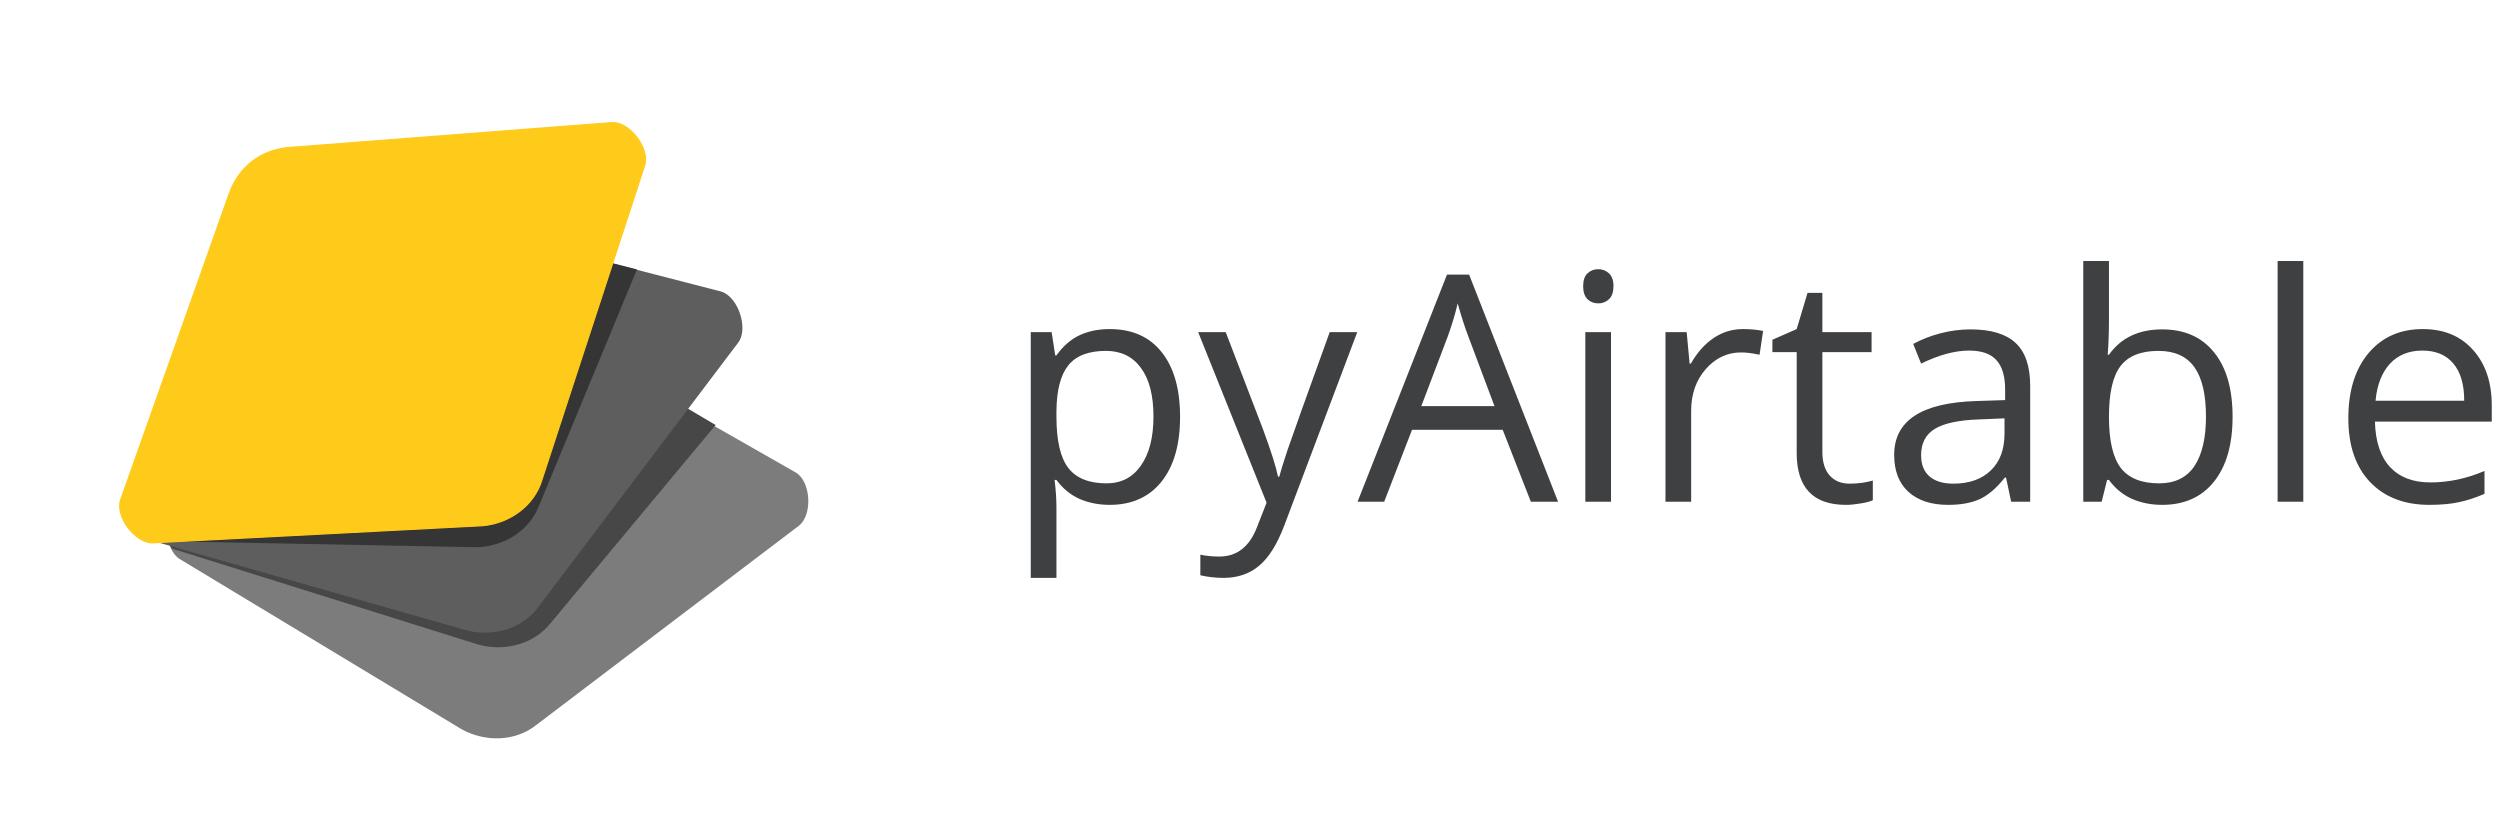
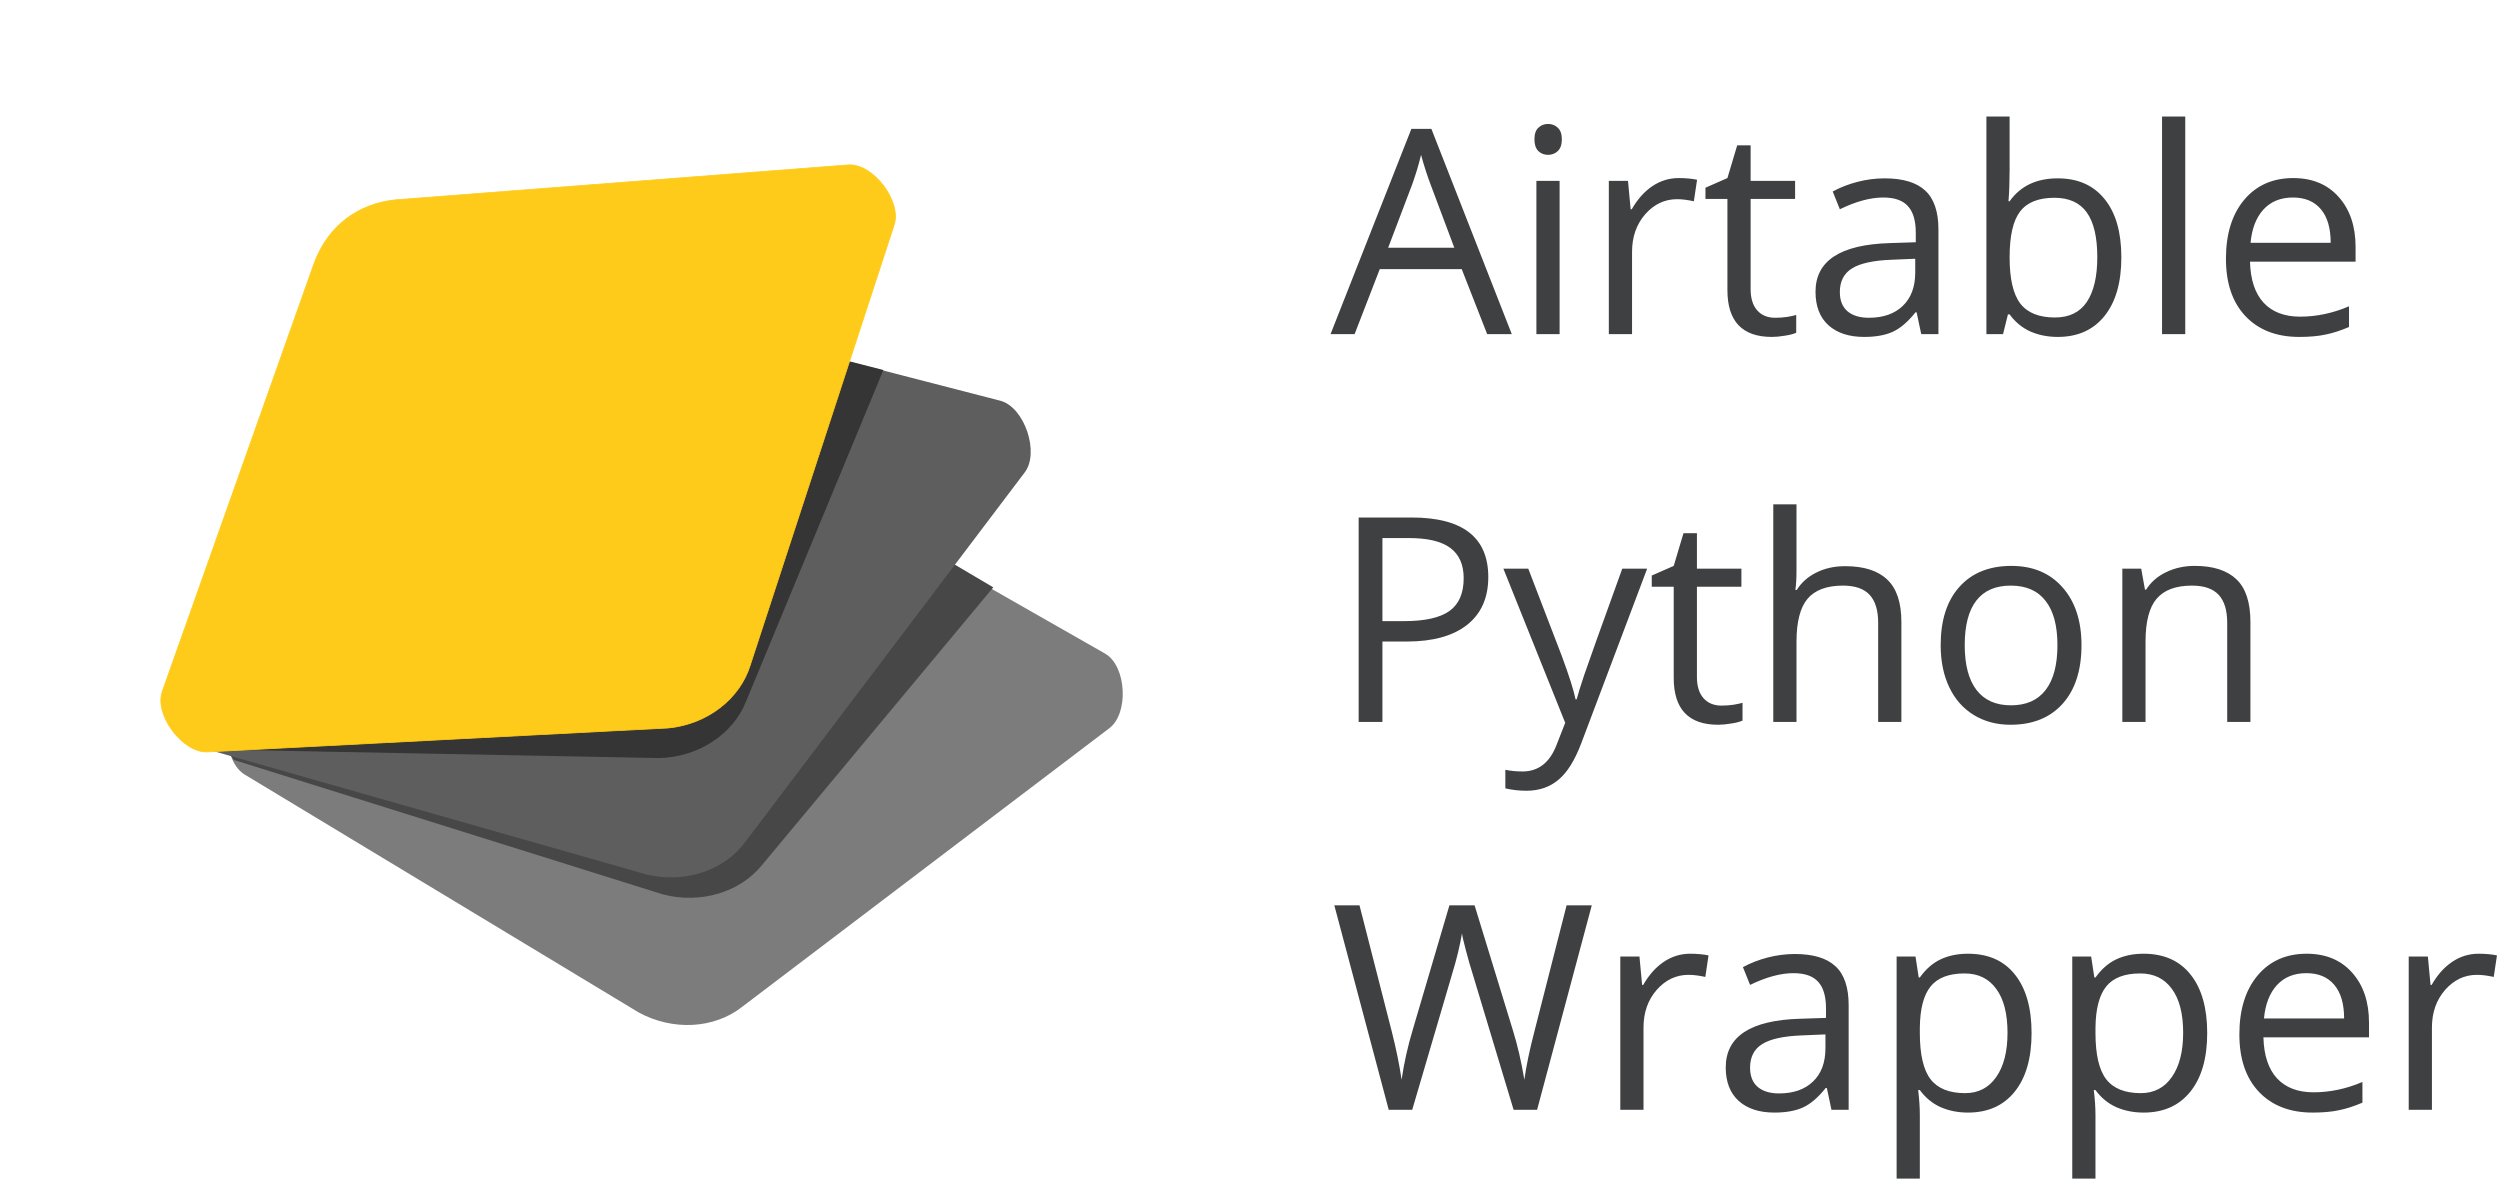
- <svg xmlns="http://www.w3.org/2000/svg" width="284" height="95" viewBox="0 0 284 95" fill="none">
-   <path d="M52.456 82.853C55.232 84.366 58.594 84.186 60.862 82.403L90.714 59.753C92.338 58.558 92.138 54.691 90.4 53.676L58.439 35.45C55.663 33.937 52.637 34.099 50.033 35.9L20.125 57.444C18.5 58.64 18.7 62.506 20.438 63.521L52.456 82.853Z" fill="#7C7C7C" />
-   <path d="M58.303 34.706C55.526 33.21 52.492 33.383 49.875 35.187L19.816 56.756C18.383 57.807 18.353 60.902 19.544 62.321L54.405 73.246C57.463 74.058 60.704 73.094 62.509 70.837L81.295 48.282L58.303 34.706Z" fill="#474747" />
-   <path d="M53.132 71.642C56.23 72.378 59.434 71.308 61.142 68.966L83.841 38.947C85.087 37.35 83.839 33.634 81.88 33.108L45.988 23.844C42.89 23.108 40.007 24.072 37.978 26.521L14.922 55.478C13.677 57.075 14.925 60.791 16.883 61.317L53.132 71.642Z" fill="#5E5E5E" />
-   <path d="M45.957 23.849C42.865 23.121 39.984 24.085 37.955 26.527L14.887 55.404C13.641 56.997 14.882 60.696 16.837 61.217L17.709 61.464L54.134 62.165C57.308 62.086 60.133 60.237 61.195 57.544L72.358 30.608L45.957 23.849Z" fill="#353535" />
-   <path d="M54.86 59.718C58.012 59.414 60.681 57.364 61.534 54.594L73.225 18.823C73.883 16.908 71.512 13.791 69.501 13.927L32.751 16.76C29.599 17.065 27.197 18.909 26.077 21.885L13.708 56.766C13.051 58.681 15.421 61.797 17.433 61.662L54.86 59.718Z" fill="#FFCB1A" stroke="#FFCB1A" stroke-width="0.133" stroke-miterlimit="10" />
-   <path d="M126.058 57.352C124.805 57.352 123.656 57.123 122.613 56.666C121.582 56.197 120.715 55.482 120.012 54.522H119.801C119.941 55.647 120.012 56.713 120.012 57.721V65.648H117.094V37.734H119.467L119.871 40.371H120.012C120.762 39.316 121.635 38.555 122.631 38.086C123.627 37.617 124.769 37.383 126.058 37.383C128.613 37.383 130.582 38.256 131.965 40.002C133.359 41.748 134.056 44.197 134.056 47.35C134.056 50.514 133.347 52.975 131.929 54.732C130.523 56.478 128.566 57.352 126.058 57.352ZM125.637 39.861C123.668 39.861 122.244 40.406 121.365 41.496C120.486 42.586 120.035 44.32 120.012 46.699V47.35C120.012 50.057 120.463 51.996 121.365 53.168C122.267 54.328 123.715 54.908 125.707 54.908C127.371 54.908 128.672 54.234 129.609 52.887C130.558 51.539 131.033 49.682 131.033 47.315C131.033 44.912 130.558 43.072 129.609 41.795C128.672 40.506 127.347 39.861 125.637 39.861ZM136.113 37.734H139.242L143.461 48.721C144.386 51.228 144.961 53.039 145.183 54.152H145.324C145.476 53.555 145.793 52.535 146.273 51.094C146.765 49.641 148.359 45.188 151.054 37.734H154.183L145.904 59.672C145.084 61.84 144.123 63.375 143.021 64.277C141.931 65.191 140.59 65.648 138.996 65.648C138.105 65.648 137.226 65.549 136.359 65.35V63.012C137.004 63.152 137.724 63.223 138.521 63.223C140.525 63.223 141.955 62.098 142.81 59.848L143.882 57.105L136.113 37.734ZM173.906 57L170.706 48.826H160.406L157.242 57H154.218L164.378 31.195H166.892L176.999 57H173.906ZM169.775 46.137L166.786 38.174C166.4 37.166 166.001 35.93 165.591 34.465C165.333 35.59 164.964 36.826 164.484 38.174L161.46 46.137H169.775ZM183.011 57H180.093V37.734H183.011V57ZM179.847 32.514C179.847 31.846 180.011 31.359 180.339 31.055C180.667 30.738 181.077 30.58 181.569 30.58C182.038 30.58 182.443 30.738 182.782 31.055C183.122 31.371 183.292 31.857 183.292 32.514C183.292 33.17 183.122 33.662 182.782 33.99C182.443 34.307 182.038 34.465 181.569 34.465C181.077 34.465 180.667 34.307 180.339 33.99C180.011 33.662 179.847 33.17 179.847 32.514ZM197.987 37.383C198.843 37.383 199.61 37.453 200.29 37.594L199.886 40.301C199.089 40.125 198.386 40.037 197.776 40.037C196.218 40.037 194.882 40.67 193.769 41.935C192.667 43.201 192.116 44.777 192.116 46.664V57H189.198V37.734H191.606L191.94 41.303H192.081C192.796 40.049 193.657 39.082 194.665 38.402C195.673 37.723 196.78 37.383 197.987 37.383ZM210.116 54.943C210.632 54.943 211.13 54.908 211.61 54.838C212.091 54.756 212.471 54.674 212.753 54.592V56.824C212.436 56.977 211.968 57.1 211.346 57.193C210.737 57.299 210.186 57.352 209.694 57.352C205.968 57.352 204.104 55.389 204.104 51.463V40.002H201.345V38.596L204.104 37.383L205.335 33.27H207.022V37.734H212.612V40.002H207.022V51.34C207.022 52.5 207.298 53.391 207.848 54.012C208.399 54.633 209.155 54.943 210.116 54.943ZM228.467 57L227.887 54.258H227.747C226.786 55.465 225.825 56.285 224.864 56.719C223.915 57.141 222.725 57.352 221.296 57.352C219.385 57.352 217.885 56.859 216.796 55.875C215.718 54.891 215.178 53.49 215.178 51.674C215.178 47.783 218.29 45.744 224.512 45.557L227.782 45.451V44.256C227.782 42.744 227.454 41.631 226.797 40.916C226.153 40.19 225.116 39.826 223.686 39.826C222.081 39.826 220.264 40.318 218.237 41.303L217.341 39.07C218.29 38.555 219.327 38.15 220.452 37.857C221.589 37.565 222.725 37.418 223.862 37.418C226.159 37.418 227.858 37.928 228.96 38.947C230.073 39.967 230.629 41.602 230.629 43.852V57H228.467ZM221.876 54.943C223.692 54.943 225.116 54.445 226.147 53.449C227.19 52.453 227.712 51.059 227.712 49.266V47.525L224.794 47.648C222.473 47.73 220.798 48.094 219.766 48.738C218.747 49.371 218.237 50.361 218.237 51.709C218.237 52.764 218.553 53.566 219.186 54.117C219.831 54.668 220.727 54.943 221.876 54.943ZM245.623 37.418C248.155 37.418 250.117 38.285 251.512 40.02C252.918 41.742 253.621 44.185 253.621 47.35C253.621 50.514 252.912 52.975 251.494 54.732C250.088 56.478 248.131 57.352 245.623 57.352C244.37 57.352 243.221 57.123 242.178 56.666C241.147 56.197 240.28 55.482 239.577 54.522H239.366L238.75 57H236.659V29.648H239.577V36.293C239.577 37.781 239.53 39.117 239.436 40.301H239.577C240.936 38.379 242.952 37.418 245.623 37.418ZM245.202 39.861C243.209 39.861 241.774 40.435 240.895 41.584C240.016 42.721 239.577 44.643 239.577 47.35C239.577 50.057 240.028 51.996 240.93 53.168C241.832 54.328 243.28 54.908 245.272 54.908C247.065 54.908 248.401 54.258 249.28 52.957C250.158 51.645 250.598 49.764 250.598 47.315C250.598 44.807 250.158 42.938 249.28 41.707C248.401 40.477 247.041 39.861 245.202 39.861ZM261.654 57H258.737V29.648H261.654V57ZM275.98 57.352C273.133 57.352 270.883 56.484 269.231 54.75C267.59 53.016 266.77 50.607 266.77 47.525C266.77 44.42 267.531 41.953 269.055 40.125C270.59 38.297 272.646 37.383 275.225 37.383C277.639 37.383 279.549 38.18 280.955 39.773C282.361 41.355 283.064 43.447 283.064 46.049V47.895H269.793C269.852 50.156 270.42 51.873 271.498 53.045C272.588 54.217 274.117 54.803 276.086 54.803C278.16 54.803 280.211 54.369 282.238 53.502V56.103C281.207 56.549 280.228 56.865 279.303 57.053C278.389 57.252 277.281 57.352 275.98 57.352ZM275.189 39.826C273.643 39.826 272.406 40.33 271.48 41.338C270.566 42.346 270.027 43.74 269.863 45.522H279.935C279.935 43.682 279.525 42.275 278.705 41.303C277.885 40.318 276.713 39.826 275.189 39.826Z" fill="#3F4042" />
+ <svg xmlns="http://www.w3.org/2000/svg" width="419" height="198" viewBox="0 0 419 198" fill="none">
+   <path d="M107.043 169.686C112.763 172.804 119.693 172.433 124.367 168.757L185.885 122.08C189.232 119.618 188.821 111.649 185.239 109.558L119.372 71.995C113.653 68.877 107.416 69.211 102.049 72.923L40.413 117.323C37.066 119.786 37.477 127.755 41.059 129.846L107.043 169.686Z" fill="#7C7C7C" />
+   <path d="M119.092 70.464C113.37 67.379 107.117 67.736 101.723 71.453L39.777 115.905C36.823 118.07 36.762 124.448 39.216 127.373L111.059 149.887C117.361 151.56 124.04 149.575 127.76 144.924L166.475 98.44L119.092 70.464Z" fill="#474747" />
+   <path d="M108.436 146.582C114.821 148.099 121.423 145.894 124.943 141.067L171.722 79.203C174.289 75.912 171.717 68.253 167.681 67.169L93.713 48.079C87.329 46.562 81.386 48.547 77.206 53.594L29.692 113.271C27.125 116.561 29.697 124.22 33.733 125.305L108.436 146.582Z" fill="#5E5E5E" />
+   <path d="M93.649 48.089C87.276 46.588 81.34 48.574 77.158 53.607L29.619 113.119C27.051 116.4 29.608 124.023 33.637 125.098L35.435 125.607L110.502 127.051C117.043 126.889 122.863 123.079 125.052 117.527L148.057 62.017L93.649 48.089Z" fill="#353535" />
+   <path d="M111.997 122.009C118.492 121.381 123.993 117.157 125.75 111.449L149.845 37.73C151.2 33.783 146.314 27.361 142.169 27.64L66.433 33.479C59.938 34.107 54.987 37.908 52.679 44.04L27.189 115.925C25.834 119.871 30.719 126.292 34.865 126.015L111.997 122.009Z" fill="#FFCB1A" stroke="#FFCB1A" stroke-width="0.133" stroke-miterlimit="10" />
+   <path d="M249.25 56L244.984 45.102H231.25L227.031 56H223L236.547 21.594H239.898L253.375 56H249.25ZM243.742 41.516L239.758 30.898C239.242 29.555 238.711 27.906 238.164 25.953C237.82 27.453 237.328 29.102 236.687 30.898L232.656 41.516H243.742ZM261.39 56H257.5V30.312H261.39V56ZM257.171 23.352C257.171 22.461 257.39 21.812 257.828 21.406C258.265 20.984 258.812 20.773 259.468 20.773C260.093 20.773 260.632 20.984 261.085 21.406C261.539 21.828 261.765 22.477 261.765 23.352C261.765 24.227 261.539 24.883 261.085 25.32C260.632 25.742 260.093 25.953 259.468 25.953C258.812 25.953 258.265 25.742 257.828 25.32C257.39 24.883 257.171 24.227 257.171 23.352ZM281.359 29.844C282.499 29.844 283.523 29.938 284.429 30.125L283.89 33.734C282.827 33.5 281.89 33.383 281.077 33.383C278.999 33.383 277.218 34.227 275.734 35.914C274.265 37.602 273.531 39.703 273.531 42.219V56H269.64V30.312H272.851L273.296 35.07H273.484C274.437 33.398 275.585 32.109 276.929 31.203C278.273 30.297 279.749 29.844 281.359 29.844ZM297.53 53.258C298.218 53.258 298.882 53.211 299.523 53.117C300.163 53.008 300.671 52.898 301.046 52.789V55.766C300.624 55.969 299.999 56.133 299.171 56.258C298.358 56.398 297.624 56.469 296.968 56.469C291.999 56.469 289.515 53.852 289.515 48.617V33.336H285.835V31.461L289.515 29.844L291.155 24.359H293.405V30.312H300.858V33.336H293.405V48.453C293.405 50 293.773 51.188 294.507 52.016C295.241 52.844 296.249 53.258 297.53 53.258ZM321.999 56L321.225 52.344H321.038C319.757 53.953 318.475 55.047 317.194 55.625C315.929 56.188 314.343 56.469 312.436 56.469C309.89 56.469 307.89 55.812 306.436 54.5C304.999 53.188 304.28 51.32 304.28 48.898C304.28 43.711 308.429 40.992 316.725 40.742L321.085 40.602V39.008C321.085 36.992 320.647 35.508 319.772 34.555C318.913 33.586 317.53 33.102 315.624 33.102C313.483 33.102 311.061 33.758 308.358 35.07L307.163 32.094C308.429 31.406 309.811 30.867 311.311 30.477C312.827 30.086 314.343 29.891 315.858 29.891C318.921 29.891 321.186 30.57 322.655 31.93C324.139 33.289 324.882 35.469 324.882 38.469V56H321.999ZM313.21 53.258C315.632 53.258 317.53 52.594 318.905 51.266C320.296 49.938 320.991 48.078 320.991 45.688V43.367L317.1 43.531C314.007 43.641 311.772 44.125 310.397 44.984C309.038 45.828 308.358 47.148 308.358 48.945C308.358 50.352 308.78 51.422 309.624 52.156C310.483 52.891 311.679 53.258 313.21 53.258ZM344.874 29.891C348.248 29.891 350.866 31.047 352.725 33.359C354.6 35.656 355.537 38.914 355.537 43.133C355.537 47.352 354.592 50.633 352.702 52.977C350.827 55.305 348.217 56.469 344.874 56.469C343.202 56.469 341.67 56.164 340.28 55.555C338.905 54.93 337.749 53.977 336.811 52.695H336.53L335.71 56H332.921V19.531H336.811V28.391C336.811 30.375 336.749 32.156 336.624 33.734H336.811C338.624 31.172 341.311 29.891 344.874 29.891ZM344.311 33.148C341.655 33.148 339.741 33.914 338.569 35.445C337.397 36.961 336.811 39.523 336.811 43.133C336.811 46.742 337.413 49.328 338.616 50.891C339.819 52.438 341.749 53.211 344.405 53.211C346.795 53.211 348.577 52.344 349.748 50.609C350.92 48.859 351.506 46.352 351.506 43.086C351.506 39.742 350.92 37.25 349.748 35.609C348.577 33.969 346.764 33.148 344.311 33.148ZM366.248 56H362.358V19.531H366.248V56ZM385.35 56.469C381.553 56.469 378.553 55.312 376.35 53C374.162 50.688 373.068 47.477 373.068 43.367C373.068 39.227 374.084 35.938 376.115 33.5C378.162 31.062 380.904 29.844 384.342 29.844C387.56 29.844 390.107 30.906 391.982 33.031C393.857 35.141 394.795 37.93 394.795 41.398V43.859H377.1C377.178 46.875 377.936 49.164 379.373 50.727C380.826 52.289 382.865 53.07 385.49 53.07C388.256 53.07 390.99 52.492 393.693 51.336V54.805C392.318 55.398 391.014 55.82 389.779 56.07C388.56 56.336 387.084 56.469 385.35 56.469ZM384.295 33.102C382.232 33.102 380.584 33.773 379.35 35.117C378.131 36.461 377.412 38.32 377.193 40.695H390.623C390.623 38.242 390.076 36.367 388.982 35.07C387.889 33.758 386.326 33.102 384.295 33.102ZM249.437 96.719C249.437 100.188 248.25 102.859 245.875 104.734C243.515 106.594 240.133 107.523 235.726 107.523H231.695V121H227.711V86.734H236.594C245.156 86.734 249.437 90.062 249.437 96.719ZM231.695 104.102H235.281C238.812 104.102 241.367 103.531 242.945 102.391C244.523 101.25 245.312 99.422 245.312 96.906C245.312 94.641 244.57 92.953 243.086 91.844C241.601 90.734 239.289 90.18 236.148 90.18H231.695V104.102ZM251.968 95.312H256.14L261.765 109.961C263 113.305 263.765 115.719 264.062 117.203H264.249C264.453 116.406 264.874 115.047 265.515 113.125C266.171 111.188 268.296 105.25 271.89 95.312H276.062L265.023 124.562C263.929 127.453 262.648 129.5 261.179 130.703C259.726 131.922 257.937 132.531 255.812 132.531C254.625 132.531 253.453 132.398 252.297 132.133V129.016C253.156 129.203 254.117 129.297 255.179 129.297C257.851 129.297 259.757 127.797 260.898 124.797L262.328 121.141L251.968 95.312ZM288.53 118.258C289.218 118.258 289.882 118.211 290.523 118.117C291.163 118.008 291.671 117.898 292.046 117.789V120.766C291.624 120.969 290.999 121.133 290.171 121.258C289.359 121.398 288.624 121.469 287.968 121.469C282.999 121.469 280.515 118.852 280.515 113.617V98.336H276.835V96.461L280.515 94.844L282.156 89.359H284.405V95.312H291.859V98.336H284.405V113.453C284.405 115 284.773 116.188 285.507 117.016C286.241 117.844 287.249 118.258 288.53 118.258ZM314.78 121V104.383C314.78 102.289 314.304 100.727 313.35 99.695C312.397 98.664 310.905 98.148 308.874 98.148C306.171 98.148 304.194 98.883 302.944 100.352C301.71 101.82 301.093 104.227 301.093 107.57V121H297.202V84.531H301.093V95.57C301.093 96.898 301.03 98 300.905 98.875H301.14C301.905 97.641 302.991 96.672 304.397 95.969C305.819 95.25 307.436 94.891 309.249 94.891C312.39 94.891 314.741 95.641 316.304 97.141C317.882 98.625 318.671 100.992 318.671 104.242V121H314.78ZM348.858 108.133C348.858 112.32 347.803 115.594 345.694 117.953C343.584 120.297 340.67 121.469 336.952 121.469C334.655 121.469 332.616 120.93 330.835 119.852C329.053 118.773 327.678 117.227 326.71 115.211C325.741 113.195 325.257 110.836 325.257 108.133C325.257 103.945 326.303 100.688 328.397 98.359C330.491 96.016 333.397 94.844 337.116 94.844C340.709 94.844 343.561 96.039 345.67 98.43C347.795 100.82 348.858 104.055 348.858 108.133ZM329.288 108.133C329.288 111.414 329.944 113.914 331.256 115.633C332.569 117.352 334.499 118.211 337.045 118.211C339.592 118.211 341.522 117.359 342.834 115.656C344.163 113.938 344.827 111.43 344.827 108.133C344.827 104.867 344.163 102.391 342.834 100.703C341.522 99 339.577 98.148 336.999 98.148C334.452 98.148 332.53 98.984 331.233 100.656C329.936 102.328 329.288 104.82 329.288 108.133ZM373.279 121V104.383C373.279 102.289 372.803 100.727 371.85 99.695C370.897 98.664 369.404 98.148 367.373 98.148C364.686 98.148 362.717 98.875 361.467 100.328C360.217 101.781 359.592 104.18 359.592 107.523V121H355.702V95.312H358.866L359.498 98.828H359.686C360.483 97.562 361.6 96.586 363.037 95.898C364.475 95.195 366.076 94.844 367.842 94.844C370.936 94.844 373.264 95.594 374.826 97.094C376.389 98.578 377.17 100.961 377.17 104.242V121H373.279ZM257.617 186H253.679L246.765 163.055C246.437 162.039 246.07 160.758 245.664 159.211C245.258 157.664 245.047 156.734 245.031 156.422C244.687 158.484 244.14 160.742 243.39 163.195L236.687 186H232.75L223.633 151.734H227.852L233.265 172.898C234.015 175.867 234.562 178.555 234.906 180.961C235.328 178.102 235.953 175.305 236.781 172.57L242.922 151.734H247.14L253.586 172.758C254.336 175.18 254.968 177.914 255.484 180.961C255.781 178.742 256.343 176.039 257.171 172.852L262.562 151.734H266.781L257.617 186ZM283.281 159.844C284.421 159.844 285.445 159.938 286.351 160.125L285.812 163.734C284.749 163.5 283.812 163.383 282.999 163.383C280.921 163.383 279.14 164.227 277.656 165.914C276.187 167.602 275.452 169.703 275.452 172.219V186H271.562V160.312H274.773L275.218 165.07H275.406C276.359 163.398 277.507 162.109 278.851 161.203C280.195 160.297 281.671 159.844 283.281 159.844ZM306.952 186L306.179 182.344H305.991C304.71 183.953 303.429 185.047 302.147 185.625C300.882 186.188 299.296 186.469 297.39 186.469C294.843 186.469 292.843 185.812 291.39 184.5C289.952 183.188 289.234 181.32 289.234 178.898C289.234 173.711 293.382 170.992 301.679 170.742L306.038 170.602V169.008C306.038 166.992 305.601 165.508 304.726 164.555C303.866 163.586 302.483 163.102 300.577 163.102C298.437 163.102 296.015 163.758 293.312 165.07L292.116 162.094C293.382 161.406 294.765 160.867 296.265 160.477C297.78 160.086 299.296 159.891 300.812 159.891C303.874 159.891 306.14 160.57 307.608 161.93C309.093 163.289 309.835 165.469 309.835 168.469V186H306.952ZM298.163 183.258C300.585 183.258 302.483 182.594 303.858 181.266C305.249 179.938 305.944 178.078 305.944 175.688V173.367L302.054 173.531C298.96 173.641 296.726 174.125 295.351 174.984C293.991 175.828 293.312 177.148 293.312 178.945C293.312 180.352 293.734 181.422 294.577 182.156C295.437 182.891 296.632 183.258 298.163 183.258ZM329.827 186.469C328.155 186.469 326.624 186.164 325.233 185.555C323.858 184.93 322.702 183.977 321.764 182.695H321.483C321.671 184.195 321.764 185.617 321.764 186.961V197.531H317.874V160.312H321.038L321.577 163.828H321.764C322.764 162.422 323.928 161.406 325.257 160.781C326.585 160.156 328.108 159.844 329.827 159.844C333.233 159.844 335.858 161.008 337.702 163.336C339.561 165.664 340.491 168.93 340.491 173.133C340.491 177.352 339.545 180.633 337.655 182.977C335.78 185.305 333.171 186.469 329.827 186.469ZM329.264 163.148C326.639 163.148 324.741 163.875 323.569 165.328C322.397 166.781 321.796 169.094 321.764 172.266V173.133C321.764 176.742 322.366 179.328 323.569 180.891C324.772 182.438 326.702 183.211 329.358 183.211C331.577 183.211 333.311 182.312 334.561 180.516C335.827 178.719 336.46 176.242 336.46 173.086C336.46 169.883 335.827 167.43 334.561 165.727C333.311 164.008 331.546 163.148 329.264 163.148ZM359.264 186.469C357.592 186.469 356.061 186.164 354.67 185.555C353.295 184.93 352.139 183.977 351.202 182.695H350.92C351.108 184.195 351.202 185.617 351.202 186.961V197.531H347.311V160.312H350.475L351.014 163.828H351.202C352.202 162.422 353.366 161.406 354.694 160.781C356.022 160.156 357.545 159.844 359.264 159.844C362.67 159.844 365.295 161.008 367.139 163.336C368.998 165.664 369.928 168.93 369.928 173.133C369.928 177.352 368.983 180.633 367.092 182.977C365.217 185.305 362.608 186.469 359.264 186.469ZM358.701 163.148C356.076 163.148 354.178 163.875 353.006 165.328C351.834 166.781 351.233 169.094 351.202 172.266V173.133C351.202 176.742 351.803 179.328 353.006 180.891C354.209 182.438 356.139 183.211 358.795 183.211C361.014 183.211 362.748 182.312 363.998 180.516C365.264 178.719 365.897 176.242 365.897 173.086C365.897 169.883 365.264 167.43 363.998 165.727C362.748 164.008 360.983 163.148 358.701 163.148ZM387.6 186.469C383.803 186.469 380.803 185.312 378.6 183C376.412 180.688 375.318 177.477 375.318 173.367C375.318 169.227 376.334 165.938 378.365 163.5C380.412 161.062 383.154 159.844 386.592 159.844C389.81 159.844 392.357 160.906 394.232 163.031C396.107 165.141 397.045 167.93 397.045 171.398V173.859H379.35C379.428 176.875 380.186 179.164 381.623 180.727C383.076 182.289 385.115 183.07 387.74 183.07C390.506 183.07 393.24 182.492 395.943 181.336V184.805C394.568 185.398 393.264 185.82 392.029 186.07C390.81 186.336 389.334 186.469 387.6 186.469ZM386.545 163.102C384.482 163.102 382.834 163.773 381.6 165.117C380.381 166.461 379.662 168.32 379.443 170.695H392.873C392.873 168.242 392.326 166.367 391.232 165.07C390.139 163.758 388.576 163.102 386.545 163.102ZM415.42 159.844C416.56 159.844 417.584 159.938 418.49 160.125L417.951 163.734C416.888 163.5 415.951 163.383 415.138 163.383C413.06 163.383 411.279 164.227 409.795 165.914C408.326 167.602 407.591 169.703 407.591 172.219V186H403.701V160.312H406.912L407.357 165.07H407.545C408.498 163.398 409.646 162.109 410.99 161.203C412.334 160.297 413.81 159.844 415.42 159.844Z" fill="#3F4042" />
</svg>
